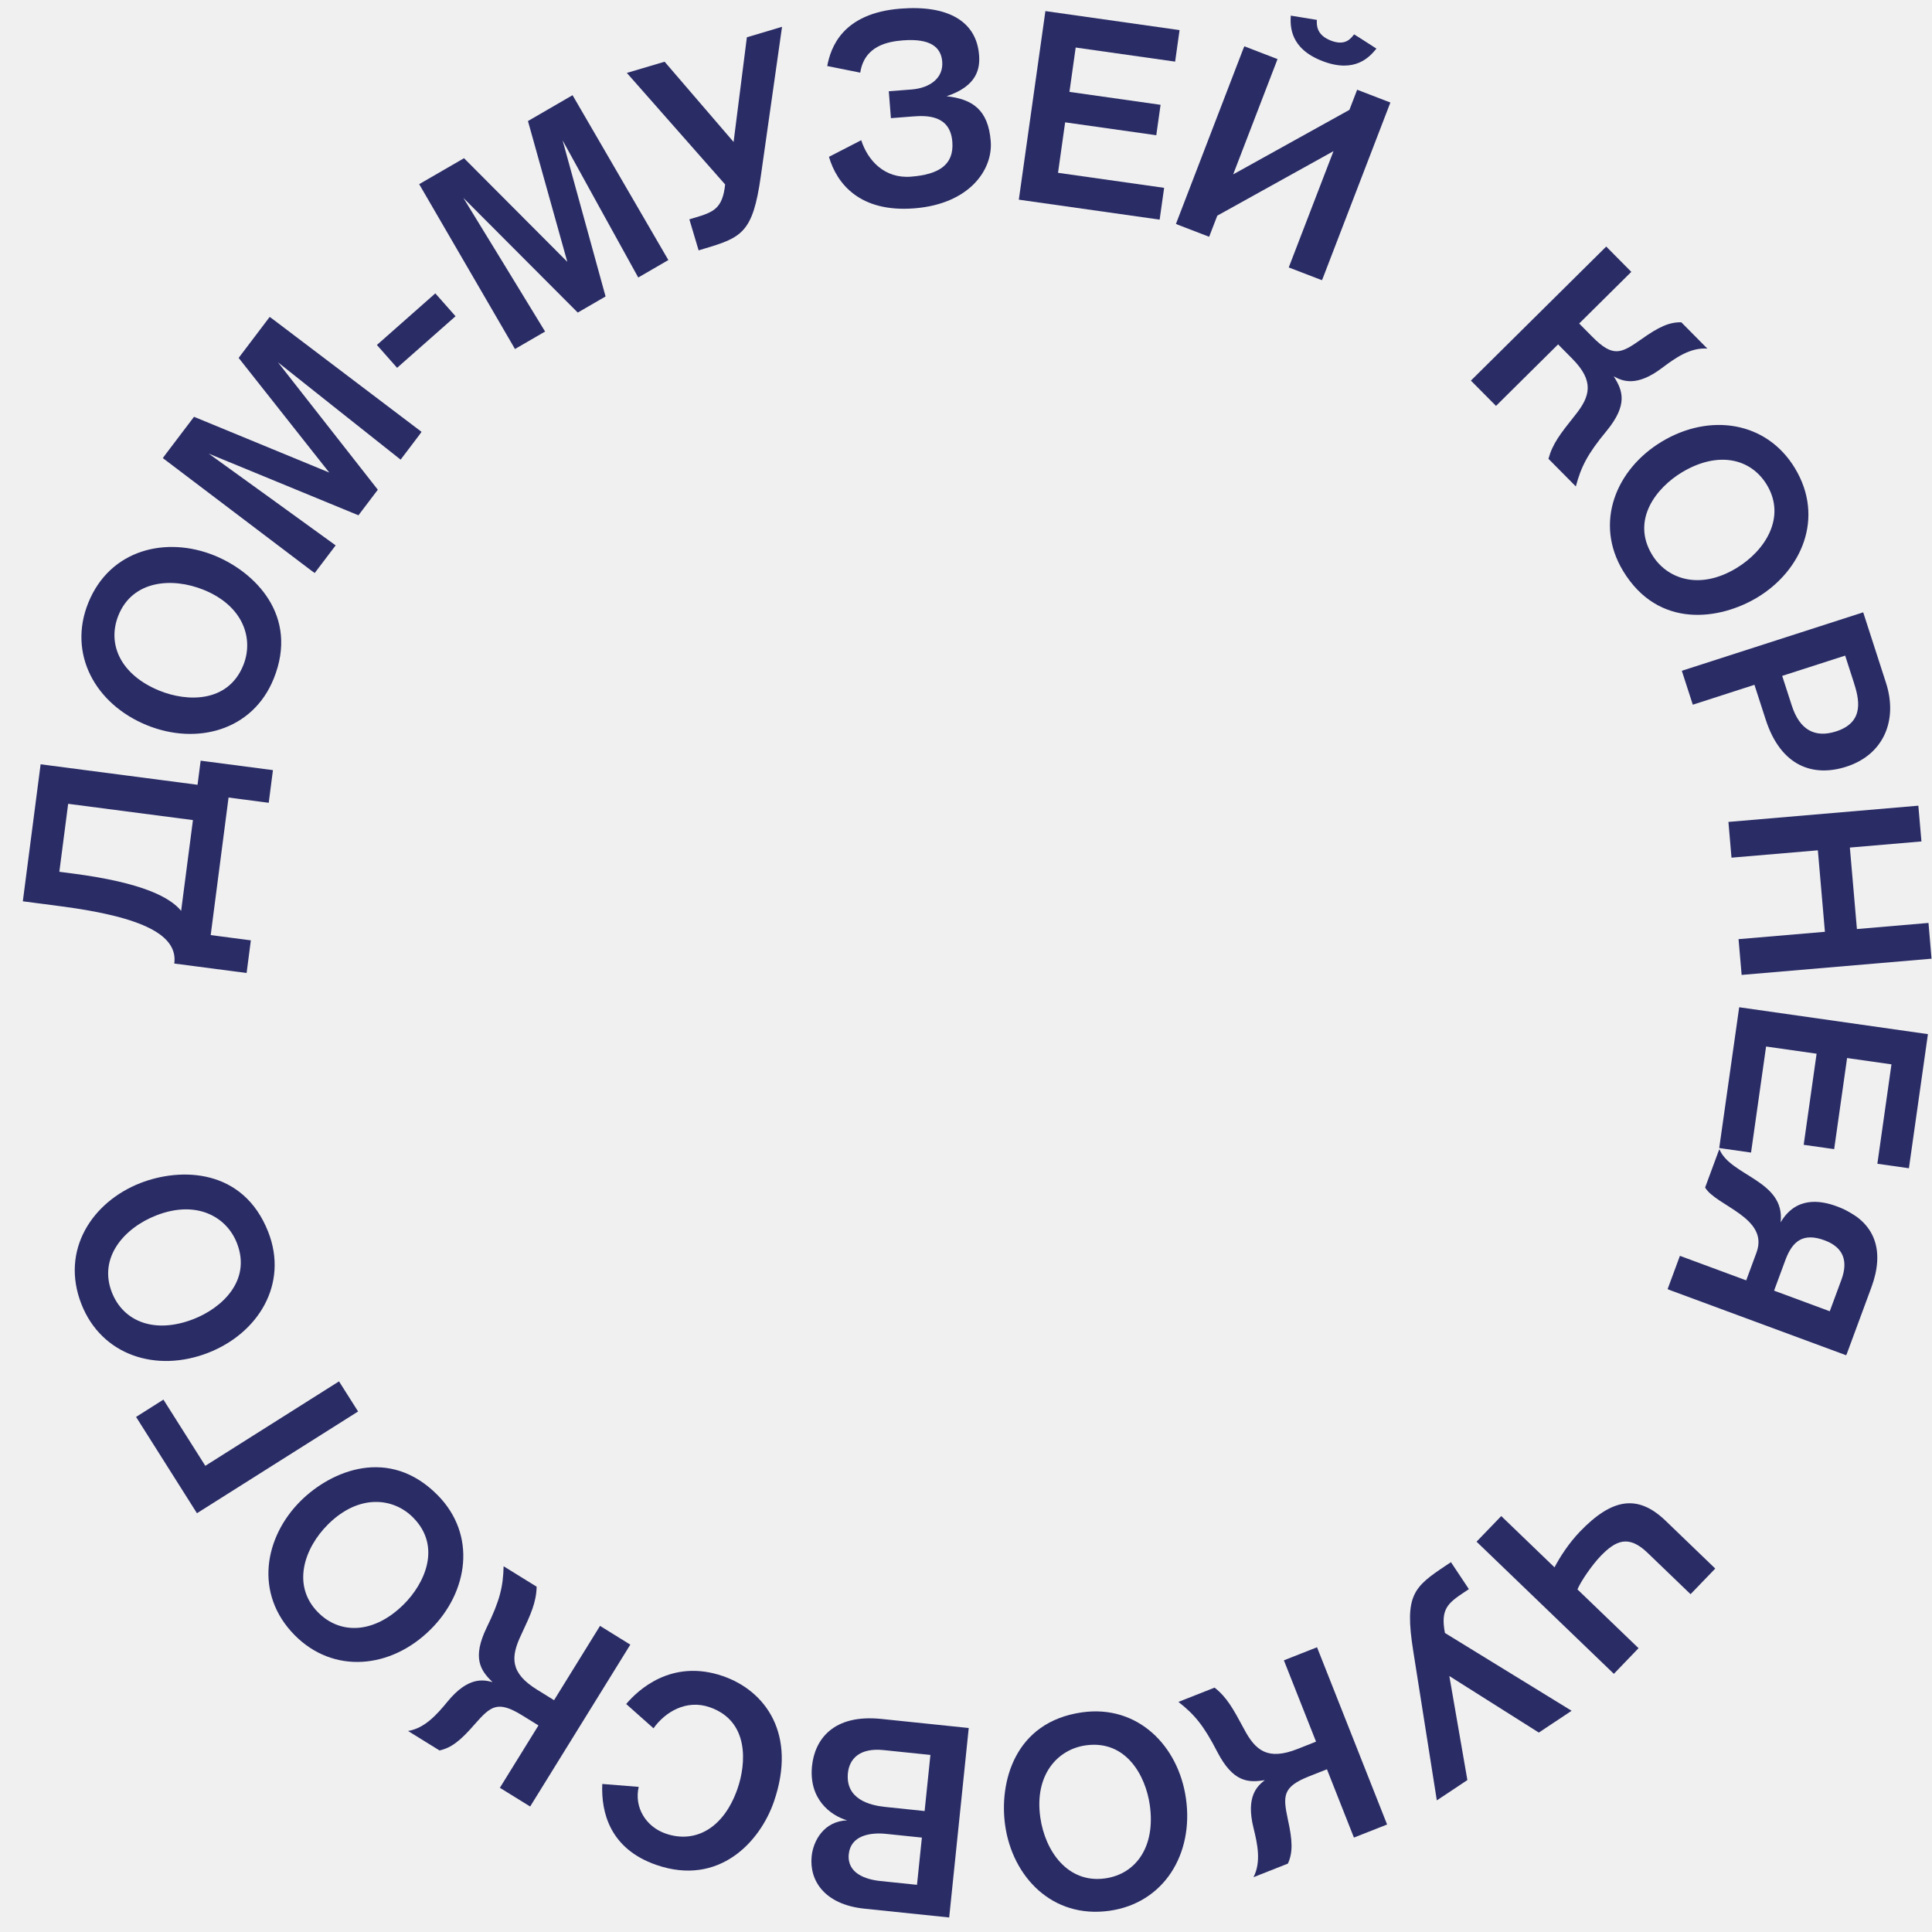
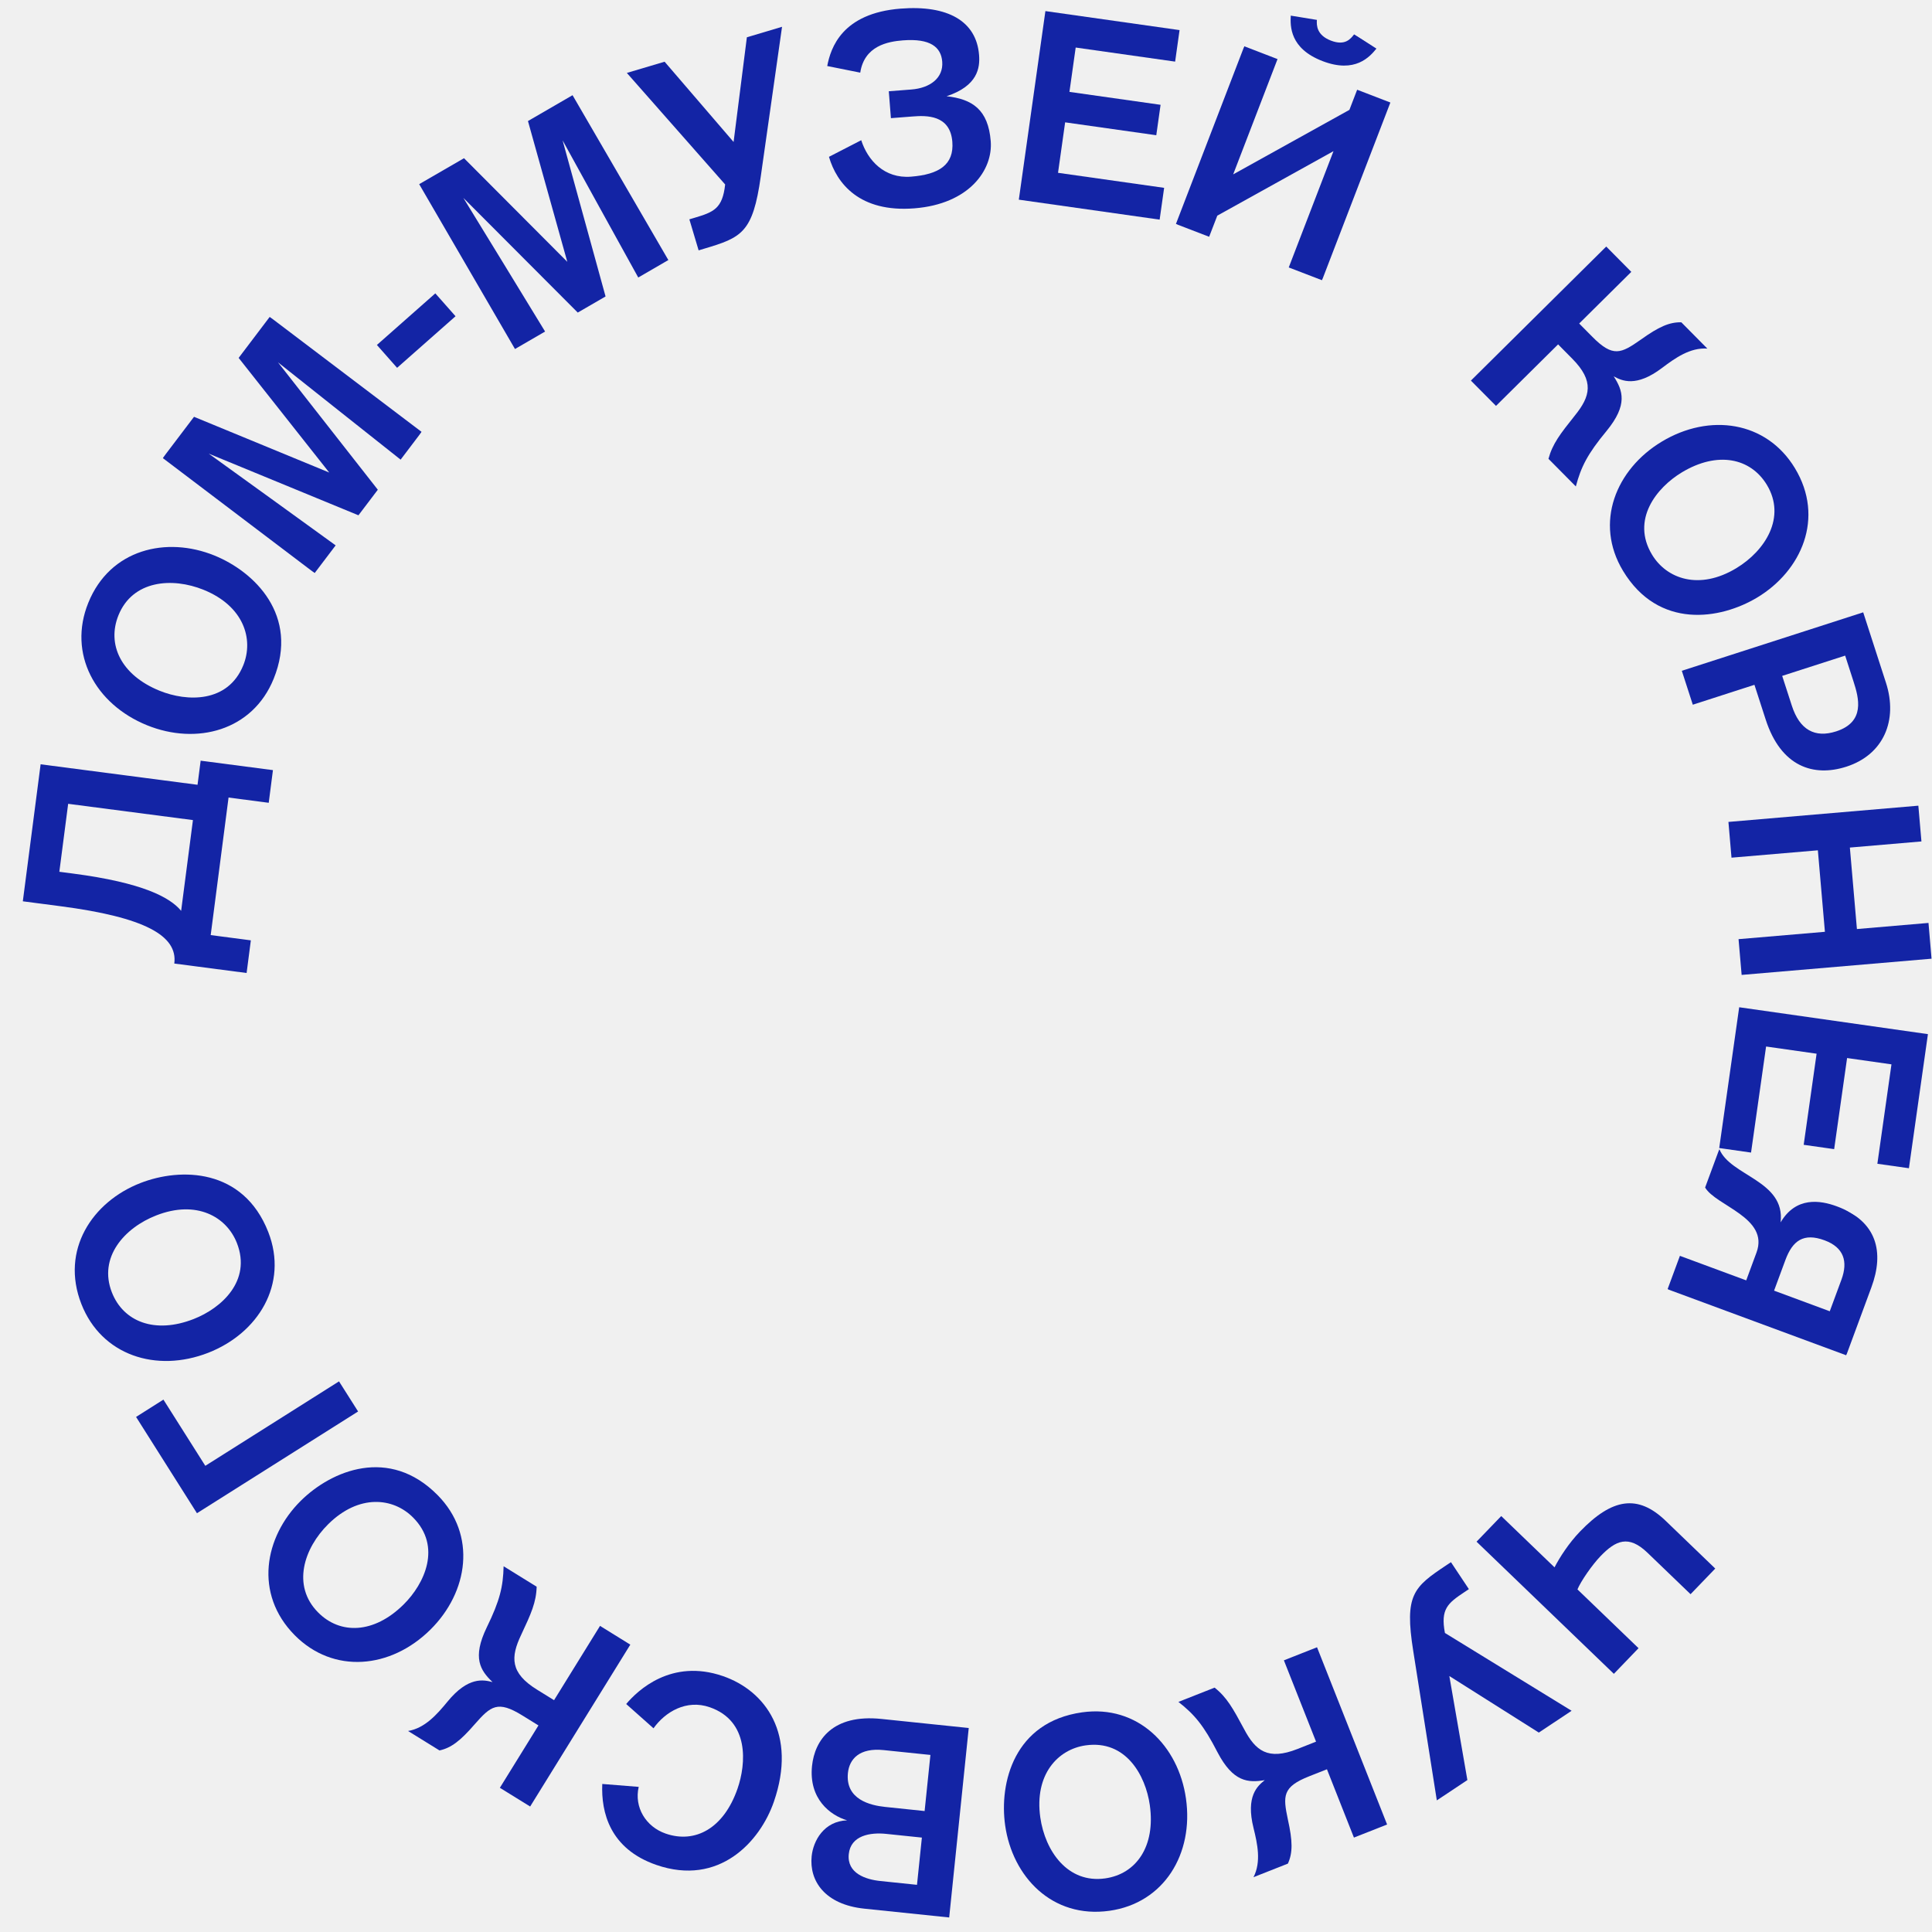
<svg xmlns="http://www.w3.org/2000/svg" xmlns:xlink="http://www.w3.org/1999/xlink" width="73px" height="73px" viewBox="0 0 73 73" version="1.1">
  <defs>
    <polygon id="path-1" points="-1.80122581e-12 0.096 -1.80122581e-12 7.522 7.876 7.522 7.876 0.096 -1.80122584e-12 0.096" />
    <polygon id="path-3" points="7.121 0.087 0.049 0.087 0.049 9.701 7.121 9.701 7.121 0.087" />
    <polygon id="path-5" points="8.225 0.08 0.1 0.08 0.1 6.119 8.225 6.119" />
  </defs>
  <g id="Page-1" stroke="none" stroke-width="1" fill="none" fill-rule="evenodd">
    <g id="Desktop-HD-Copy-9" transform="translate(-685, -5996)">
      <g id="Page-1-Copy-2" transform="translate(722.5, 6032) rotate(31) translate(-722.5, -6032) translate(686, 5995)">
-         <path d="M4.702,52.536 L5.179,52.328 C7.62,51.264 8.788,51.211 9.407,51.431 L8.023,48.262 L3.665,50.163 L4.702,52.536 Z M7.485,47.029 L7.117,46.188 L9.642,45.087 L10.141,46.227 L8.738,46.839 L10.836,51.641 L12.239,51.03 L12.737,52.17 L10.211,53.271 C9.787,52.299 8.349,52.347 5.403,53.632 L4.094,54.203 L2.004,49.419 L7.485,47.029 Z" id="Fill-1" fill="#2A2C66" />
-         <path d="M6.641,42.269 C6.475,41.212 5.502,40.343 3.89,40.596 C2.62,40.795 1.403,41.667 1.625,43.077 C1.809,44.245 2.863,44.967 4.425,44.722 C5.533,44.548 6.88,43.79 6.641,42.269 M0.405,43.259 C0.064,41.093 1.643,39.577 3.568,39.275 C5.18,39.022 7.485,39.557 7.888,42.115 C8.217,44.209 6.686,45.771 4.69,46.084 C2.604,46.411 0.727,45.313 0.405,43.259" id="Fill-3" fill="#2A2C66" />
+         <path d="M4.702,52.536 L5.179,52.328 C7.62,51.264 8.788,51.211 9.407,51.431 L8.023,48.262 L3.665,50.163 L4.702,52.536 Z M7.485,47.029 L7.117,46.188 L9.642,45.087 L10.141,46.227 L8.738,46.839 L10.836,51.641 L12.239,51.03 L12.737,52.17 L10.211,53.271 C9.787,52.299 8.349,52.347 5.403,53.632 L4.094,54.203 L2.004,49.419 L7.485,47.029 Z" id="Fill-1" fill="#1324A5" />
+         <path d="M6.641,42.269 C6.475,41.212 5.502,40.343 3.89,40.596 C2.62,40.795 1.403,41.667 1.625,43.077 C1.809,44.245 2.863,44.967 4.425,44.722 C5.533,44.548 6.88,43.79 6.641,42.269 M0.405,43.259 C0.064,41.093 1.643,39.577 3.568,39.275 C5.18,39.022 7.485,39.557 7.888,42.115 C8.217,44.209 6.686,45.771 4.69,46.084 C2.604,46.411 0.727,45.313 0.405,43.259" id="Fill-3" fill="#1324A5" />
        <g id="Group-7" transform="translate(0, 30.3724)">
          <mask id="mask-2" fill="white">
            <use xlink:href="#path-1" />
          </mask>
          <g id="Clip-6" />
-           <path d="M7.735,2.174 C7.563,2.155 1.868,1.409 1.868,1.409 L7.582,3.592 L7.452,4.797 L1.404,5.714 C1.404,5.714 7.066,6.19 7.299,6.215 L7.158,7.522 L-0,6.751 L0.21,4.807 L5.673,3.981 L0.509,2.031 L0.717,0.096 L7.876,0.867 L7.735,2.174 Z" id="Fill-5" fill="#2A2C66" mask="url(#mask-2)" />
+           <path d="M7.735,2.174 C7.563,2.155 1.868,1.409 1.868,1.409 L7.582,3.592 L7.452,4.797 L1.404,5.714 C1.404,5.714 7.066,6.19 7.299,6.215 L7.158,7.522 L-0,6.751 L0.21,4.807 L5.673,3.981 L0.509,2.031 L0.717,0.096 L7.876,0.867 L7.735,2.174 Z" id="Fill-5" fill="#1324A5" mask="url(#mask-2)" />
        </g>
-         <polygon id="Fill-8" fill="#2A2C66" points="5.834 29.641 4.735 29.294 5.623 26.486 6.723 26.833" />
-         <path d="M11.887,22.023 C11.735,21.94 6.767,19.053 6.767,19.053 L11.197,23.273 L10.61,24.336 L4.673,22.848 C4.673,22.848 9.716,25.473 9.921,25.586 L9.286,26.738 L2.975,23.263 L3.922,21.55 L9.284,22.896 L5.27,19.102 L6.211,17.397 L12.522,20.872 L11.887,22.023 Z" id="Fill-10" fill="#2A2C66" />
-         <path d="M11.665,11.105 L13.888,16.365 C14.728,18.347 14.463,18.712 13.451,19.818 L13.314,19.969 L12.41,19.144 L12.548,18.993 C13.057,18.437 13.275,18.153 12.891,17.319 L7.536,15.619 L8.541,14.521 L12.337,15.778 L10.73,12.129 L11.665,11.105 Z" id="Fill-12" fill="#2A2C66" />
-         <path d="M16.377,11.115 L17.075,10.618 C17.648,10.21 17.893,9.623 17.531,9.116 C17.211,8.668 16.692,8.589 15.844,9.192 C15.379,9.523 14.701,10.119 15.09,11.068 L13.892,11.496 C13.651,10.842 13.343,9.497 15.154,8.207 C16.607,7.172 17.849,7.138 18.595,8.184 C18.879,8.582 19.153,9.212 18.345,10.152 C19.241,9.739 19.958,9.779 20.651,10.75 C21.279,11.629 21.183,13.199 19.48,14.412 C17.794,15.613 16.488,15.117 15.715,14.403 L16.437,13.237 C17.037,13.762 17.935,14.036 18.757,13.45 C19.629,12.829 19.921,12.22 19.418,11.515 C18.82,10.677 18.057,11.17 17.642,11.466 L16.969,11.945 L16.377,11.115 Z" id="Fill-14" fill="#2A2C66" />
-         <polygon id="Fill-16" fill="#2A2C66" points="22.698 12.096 19.889 5.471 24.604 3.476 25.074 4.583 21.579 6.062 22.24 7.62 25.443 6.265 25.896 7.334 22.693 8.69 23.445 10.463 27.174 8.885 27.647 10.002" />
+         <polygon id="Fill-8" fill="#1324A5" points="5.834 29.641 4.735 29.294 5.623 26.486 6.723 26.833" />
+         <path d="M11.887,22.023 C11.735,21.94 6.767,19.053 6.767,19.053 L11.197,23.273 L10.61,24.336 L4.673,22.848 C4.673,22.848 9.716,25.473 9.921,25.586 L9.286,26.738 L2.975,23.263 L3.922,21.55 L9.284,22.896 L5.27,19.102 L6.211,17.397 L12.522,20.872 L11.887,22.023 Z" id="Fill-10" fill="#1324A5" />
+         <path d="M11.665,11.105 L13.888,16.365 C14.728,18.347 14.463,18.712 13.451,19.818 L13.314,19.969 L12.41,19.144 L12.548,18.993 C13.057,18.437 13.275,18.153 12.891,17.319 L7.536,15.619 L8.541,14.521 L12.337,15.778 L10.73,12.129 L11.665,11.105 Z" id="Fill-12" fill="#1324A5" />
+         <path d="M16.377,11.115 L17.075,10.618 C17.648,10.21 17.893,9.623 17.531,9.116 C17.211,8.668 16.692,8.589 15.844,9.192 C15.379,9.523 14.701,10.119 15.09,11.068 L13.892,11.496 C13.651,10.842 13.343,9.497 15.154,8.207 C16.607,7.172 17.849,7.138 18.595,8.184 C18.879,8.582 19.153,9.212 18.345,10.152 C19.241,9.739 19.958,9.779 20.651,10.75 C21.279,11.629 21.183,13.199 19.48,14.412 C17.794,15.613 16.488,15.117 15.715,14.403 L16.437,13.237 C17.037,13.762 17.935,14.036 18.757,13.45 C19.629,12.829 19.921,12.22 19.418,11.515 C18.82,10.677 18.057,11.17 17.642,11.466 L16.969,11.945 L16.377,11.115 Z" id="Fill-14" fill="#1324A5" />
+         <polygon id="Fill-16" fill="#1324A5" points="22.698 12.096 19.889 5.471 24.604 3.476 25.074 4.583 21.579 6.062 22.24 7.62 25.443 6.265 25.896 7.334 22.693 8.69 23.445 10.463 27.174 8.885 27.647 10.002" />
        <g id="Group-20" transform="translate(26.96516, 0.126071)">
          <mask id="mask-4" fill="white">
            <use xlink:href="#path-3" />
          </mask>
          <g id="Clip-19" />
-           <path d="M4.375,0.118 C4.319,0.511 4.175,1.343 2.87,1.572 C1.564,1.801 1.145,1.067 0.959,0.717 L1.888,0.347 C1.984,0.537 2.182,0.843 2.744,0.745 C3.317,0.645 3.35,0.298 3.375,0.086 L4.375,0.118 Z M7.121,8.679 L5.794,8.912 L4.98,4.275 L2.472,8.625 L2.619,9.468 L1.294,9.701 L0.049,2.614 L1.376,2.382 L2.183,6.979 L4.692,2.628 L4.551,1.825 L5.876,1.593 L7.121,8.679 Z" id="Fill-18" fill="#2A2C66" mask="url(#mask-4)" />
+           <path d="M4.375,0.118 C4.319,0.511 4.175,1.343 2.87,1.572 C1.564,1.801 1.145,1.067 0.959,0.717 L1.888,0.347 C1.984,0.537 2.182,0.843 2.744,0.745 C3.317,0.645 3.35,0.298 3.375,0.086 L4.375,0.118 Z M7.121,8.679 L5.794,8.912 L4.98,4.275 L2.472,8.625 L2.619,9.468 L1.294,9.701 L0.049,2.614 L1.376,2.382 L2.183,6.979 L4.692,2.628 L4.551,1.825 L5.876,1.593 L7.121,8.679 Z" id="Fill-18" fill="#1324A5" mask="url(#mask-4)" />
        </g>
-         <path d="M40.861,9.158 L42.635,2.183 L43.94,2.515 L43.257,5.202 L43.948,5.378 C45.017,5.649 45.196,5.358 45.566,4.526 C45.898,3.759 46.147,3.402 46.541,3.175 L47.896,3.52 C47.315,3.813 47.036,4.458 46.808,5.021 C46.346,6.175 45.755,6.225 45.403,6.241 C45.974,6.523 46.42,6.878 46.235,8.145 C46.064,9.27 46.107,9.806 46.319,10.544 L44.895,10.182 C44.734,9.616 44.791,9.146 44.907,8.271 C45.037,7.347 44.879,6.77 43.712,6.475 L42.98,6.288 L42.166,9.489 L40.861,9.158 Z" id="Fill-21" fill="#2A2C66" />
-         <path d="M50.115,11.271 C51.062,11.772 52.341,11.514 53.105,10.073 C53.707,8.937 53.737,7.442 52.475,6.775 C51.428,6.222 50.218,6.631 49.478,8.027 C48.954,9.018 48.753,10.551 50.115,11.271 M53.061,5.69 C55,6.715 55.269,8.887 54.357,10.608 C53.593,12.049 51.782,13.571 49.491,12.36 C47.616,11.368 47.283,9.208 48.228,7.424 C49.216,5.559 51.221,4.717 53.061,5.69" id="Fill-23" fill="#2A2C66" />
-         <path d="M56.689,12.664 L57.581,13.441 C58.304,14.072 58.96,14.048 59.517,13.411 C60.282,12.535 59.602,11.888 59.11,11.459 L58.334,10.782 L56.689,12.664 Z M60.183,10.866 C61.306,11.844 61.509,13.24 60.536,14.354 C59.678,15.337 58.417,15.631 57.003,14.398 L55.964,13.493 L54.355,15.337 L53.339,14.452 L58.076,9.029 L60.183,10.866 Z" id="Fill-25" fill="#2A2C66" />
-         <polygon id="Fill-27" fill="#2A2C66" points="60.399 22.04 63.053 20.121 61.239 17.619 58.585 19.538 57.79 18.44 63.625 14.218 64.421 15.316 62.222 16.907 64.036 19.409 66.235 17.818 67.03 18.917 61.195 23.138" />
-         <polygon id="Fill-29" fill="#2A2C66" points="61.745 24.233 68.381 21.431 70.375 26.144 69.266 26.613 67.788 23.119 66.228 23.778 67.582 26.98 66.511 27.433 65.156 24.231 63.38 24.981 64.957 28.709 63.838 29.181" />
+         <path d="M40.861,9.158 L42.635,2.183 L43.94,2.515 L43.257,5.202 L43.948,5.378 C45.017,5.649 45.196,5.358 45.566,4.526 C45.898,3.759 46.147,3.402 46.541,3.175 L47.896,3.52 C47.315,3.813 47.036,4.458 46.808,5.021 C46.346,6.175 45.755,6.225 45.403,6.241 C45.974,6.523 46.42,6.878 46.235,8.145 C46.064,9.27 46.107,9.806 46.319,10.544 L44.895,10.182 C44.734,9.616 44.791,9.146 44.907,8.271 C45.037,7.347 44.879,6.77 43.712,6.475 L42.98,6.288 L42.166,9.489 L40.861,9.158 Z" id="Fill-21" fill="#1324A5" />
+         <path d="M50.115,11.271 C51.062,11.772 52.341,11.514 53.105,10.073 C53.707,8.937 53.737,7.442 52.475,6.775 C51.428,6.222 50.218,6.631 49.478,8.027 C48.954,9.018 48.753,10.551 50.115,11.271 M53.061,5.69 C55,6.715 55.269,8.887 54.357,10.608 C53.593,12.049 51.782,13.571 49.491,12.36 C47.616,11.368 47.283,9.208 48.228,7.424 C49.216,5.559 51.221,4.717 53.061,5.69" id="Fill-23" fill="#1324A5" />
+         <path d="M56.689,12.664 L57.581,13.441 C58.304,14.072 58.96,14.048 59.517,13.411 C60.282,12.535 59.602,11.888 59.11,11.459 L58.334,10.782 L56.689,12.664 Z M60.183,10.866 C61.306,11.844 61.509,13.24 60.536,14.354 C59.678,15.337 58.417,15.631 57.003,14.398 L55.964,13.493 L54.355,15.337 L53.339,14.452 L58.076,9.029 L60.183,10.866 Z" id="Fill-25" fill="#1324A5" />
+         <polygon id="Fill-27" fill="#1324A5" points="60.399 22.04 63.053 20.121 61.239 17.619 58.585 19.538 57.79 18.44 63.625 14.218 64.421 15.316 62.222 16.907 64.036 19.409 66.235 17.818 67.03 18.917 61.195 23.138" />
+         <polygon id="Fill-29" fill="#1324A5" points="61.745 24.233 68.381 21.431 70.375 26.144 69.266 26.613 67.788 23.119 66.228 23.778 67.582 26.98 66.511 27.433 65.156 24.231 63.38 24.981 64.957 28.709 63.838 29.181" />
        <g id="Group-33" transform="translate(63.76175, 28.64072)">
          <mask id="mask-6" fill="white">
            <use xlink:href="#path-5" />
          </mask>
          <g id="Clip-32" />
-           <path d="M6.596,2.424 C6.459,1.704 6.047,1.336 5.286,1.479 C4.454,1.636 4.253,2.11 4.399,2.881 L4.628,4.092 L6.833,3.676 L6.596,2.424 Z M3.317,3.199 C3.056,1.818 1.095,2.479 0.388,2.094 L0.1,0.572 C0.984,1.235 2.851,0.302 3.511,1.753 C3.502,0.614 4.36,0.265 5.021,0.14 C6.615,-0.161 7.452,0.696 7.715,2.088 L8.225,4.781 L1.151,6.119 L0.901,4.797 L3.526,4.301 L3.317,3.199 Z" id="Fill-31" fill="#2A2C66" mask="url(#mask-6)" />
+           <path d="M6.596,2.424 C6.459,1.704 6.047,1.336 5.286,1.479 C4.454,1.636 4.253,2.11 4.399,2.881 L4.628,4.092 L6.833,3.676 L6.596,2.424 Z M3.317,3.199 C3.056,1.818 1.095,2.479 0.388,2.094 L0.1,0.572 C0.984,1.235 2.851,0.302 3.511,1.753 C3.502,0.614 4.36,0.265 5.021,0.14 C6.615,-0.161 7.452,0.696 7.715,2.088 L8.225,4.781 L1.151,6.119 L0.901,4.797 L3.526,4.301 L3.317,3.199 Z" id="Fill-31" fill="#1324A5" mask="url(#mask-6)" />
        </g>
-         <path d="M71.592,44.189 L69.395,43.686 C68.421,43.462 68.12,43.906 67.936,44.71 C67.833,45.157 67.786,45.909 67.836,46.235 L70.958,46.95 L70.658,48.261 L63.639,46.653 L63.94,45.343 L66.664,45.967 C66.636,45.542 66.657,44.899 66.792,44.312 C67.184,42.604 67.936,41.971 69.358,42.297 L71.893,42.878 L71.592,44.189 Z" id="Fill-34" fill="#2A2C66" />
-         <path d="M67.387,55.805 L63.718,51.428 C62.333,49.78 62.479,49.353 63.121,48 L63.209,47.815 L64.314,48.339 L64.227,48.523 C63.904,49.205 63.779,49.539 64.391,50.225 L70.008,50.28 L69.371,51.624 L65.372,51.534 L67.981,54.552 L67.387,55.805 Z" id="Fill-36" fill="#2A2C66" />
-         <path d="M60.527,53.177 L66.246,57.554 L65.426,58.623 L63.223,56.936 L62.789,57.502 C62.118,58.376 62.315,58.656 62.935,59.323 C63.511,59.93 63.741,60.3 63.794,60.751 L62.944,61.86 C62.901,61.21 62.419,60.7 61.99,60.269 C61.11,59.39 61.298,58.827 61.421,58.497 C60.937,58.91 60.435,59.181 59.341,58.511 C58.374,57.911 57.863,57.739 57.101,57.644 L57.995,56.478 C58.579,56.553 58.989,56.79 59.749,57.242 C60.547,57.726 61.14,57.807 61.873,56.853 L62.332,56.253 L59.708,54.245 L60.527,53.177 Z" id="Fill-38" fill="#2A2C66" />
-         <path d="M54.944,60.856 C54.112,61.531 53.848,62.808 54.877,64.075 C55.688,65.072 57.054,65.685 58.163,64.786 C59.082,64.041 59.179,62.768 58.181,61.541 C57.473,60.67 56.14,59.886 54.944,60.856 M58.934,65.75 C57.23,67.132 55.123,66.529 53.894,65.017 C52.865,63.751 52.172,61.489 54.184,59.857 C55.832,58.521 57.953,59.059 59.226,60.627 C60.559,62.266 60.55,64.439 58.934,65.75" id="Fill-40" fill="#2A2C66" />
-         <path d="M51.433,67.031 L50.204,67.606 C49.658,67.861 49.085,68.344 49.387,68.989 C49.699,69.654 50.439,69.477 50.928,69.248 L52.194,68.656 L51.433,67.031 Z M50.101,64.188 L48.493,64.941 C47.661,65.33 47.555,65.896 47.78,66.377 C48.209,67.29 49.138,66.991 49.646,66.753 L51.005,66.118 L50.101,64.188 Z M50.952,70.453 C49.585,71.092 48.62,70.62 48.226,69.78 C47.975,69.245 47.943,68.405 48.676,67.927 C48.024,68.097 47.009,67.975 46.481,66.849 C46.066,65.963 46.133,64.761 47.815,63.975 L50.818,62.57 L53.872,69.087 L50.952,70.453 Z" id="Fill-42" fill="#2A2C66" />
-         <path d="M39.257,68.459 C39.36,67.812 39.822,66.1 41.849,65.672 C43.517,65.32 45.384,66.114 45.941,68.747 C46.273,70.313 45.82,72.566 43.364,73.084 C41.546,73.467 40.551,72.458 40.038,71.514 L41.275,70.899 C41.517,71.65 42.28,72.052 43.059,71.887 C44.207,71.645 44.84,70.594 44.509,69.029 C44.307,68.071 43.59,66.607 42.023,66.938 C41.114,67.13 40.673,67.952 40.614,68.714 L39.257,68.459 Z" id="Fill-44" fill="#2A2C66" />
-         <path d="M38.235,66.456 L38.141,73.648 L36.796,73.631 L36.832,70.86 L36.118,70.851 C35.016,70.836 34.91,71.161 34.746,72.055 C34.603,72.878 34.444,73.284 34.114,73.596 L32.717,73.578 C33.211,73.156 33.333,72.465 33.422,71.865 C33.601,70.634 34.165,70.449 34.502,70.35 C33.882,70.21 33.366,69.969 33.25,68.694 C33.152,67.561 32.985,67.05 32.606,66.383 L34.074,66.402 C34.364,66.915 34.419,67.385 34.509,68.262 C34.599,69.19 34.888,69.714 36.091,69.729 L36.846,69.739 L36.889,66.438 L38.235,66.456 Z" id="Fill-46" fill="#2A2C66" />
-         <path d="M28.73,66.567 C27.692,66.302 26.51,66.853 26.107,68.433 C25.789,69.676 26.112,71.136 27.495,71.488 C28.642,71.781 29.721,71.099 30.111,69.568 C30.388,68.482 30.222,66.947 28.73,66.567 M27.181,72.681 C25.056,72.139 24.283,70.092 24.764,68.206 C25.168,66.626 26.569,64.723 29.079,65.362 C31.135,65.885 31.967,67.906 31.468,69.861 C30.947,71.905 29.196,73.194 27.181,72.681" id="Fill-48" fill="#2A2C66" />
-         <polygon id="Fill-50" fill="#2A2C66" points="17.796 68.699 18.345 67.606 20.99 68.935 23.677 63.598 24.881 64.202 21.642 70.633" />
-         <path d="M17.678,61.105 C16.829,60.451 15.524,60.488 14.528,61.78 C13.742,62.797 13.459,64.266 14.59,65.137 C15.528,65.859 16.79,65.66 17.755,64.409 C18.441,63.521 18.897,62.045 17.678,61.105 M13.828,66.107 C12.091,64.769 12.194,62.582 13.384,61.041 C14.381,59.749 16.424,58.556 18.477,60.136 C20.157,61.432 20.119,63.617 18.886,65.216 C17.596,66.886 15.477,67.377 13.828,66.107" id="Fill-52" fill="#2A2C66" />
+         <path d="M71.592,44.189 L69.395,43.686 C68.421,43.462 68.12,43.906 67.936,44.71 C67.833,45.157 67.786,45.909 67.836,46.235 L70.958,46.95 L70.658,48.261 L63.639,46.653 L63.94,45.343 L66.664,45.967 C66.636,45.542 66.657,44.899 66.792,44.312 C67.184,42.604 67.936,41.971 69.358,42.297 L71.893,42.878 L71.592,44.189 Z" id="Fill-34" fill="#1324A5" />
+         <path d="M67.387,55.805 L63.718,51.428 C62.333,49.78 62.479,49.353 63.121,48 L63.209,47.815 L64.314,48.339 L64.227,48.523 C63.904,49.205 63.779,49.539 64.391,50.225 L70.008,50.28 L69.371,51.624 L65.372,51.534 L67.981,54.552 L67.387,55.805 Z" id="Fill-36" fill="#1324A5" />
+         <path d="M60.527,53.177 L66.246,57.554 L65.426,58.623 L63.223,56.936 L62.789,57.502 C62.118,58.376 62.315,58.656 62.935,59.323 C63.511,59.93 63.741,60.3 63.794,60.751 L62.944,61.86 C62.901,61.21 62.419,60.7 61.99,60.269 C61.11,59.39 61.298,58.827 61.421,58.497 C60.937,58.91 60.435,59.181 59.341,58.511 C58.374,57.911 57.863,57.739 57.101,57.644 L57.995,56.478 C58.579,56.553 58.989,56.79 59.749,57.242 C60.547,57.726 61.14,57.807 61.873,56.853 L62.332,56.253 L59.708,54.245 L60.527,53.177 Z" id="Fill-38" fill="#1324A5" />
+         <path d="M54.944,60.856 C54.112,61.531 53.848,62.808 54.877,64.075 C55.688,65.072 57.054,65.685 58.163,64.786 C59.082,64.041 59.179,62.768 58.181,61.541 C57.473,60.67 56.14,59.886 54.944,60.856 M58.934,65.75 C57.23,67.132 55.123,66.529 53.894,65.017 C52.865,63.751 52.172,61.489 54.184,59.857 C55.832,58.521 57.953,59.059 59.226,60.627 C60.559,62.266 60.55,64.439 58.934,65.75" id="Fill-40" fill="#1324A5" />
+         <path d="M51.433,67.031 L50.204,67.606 C49.658,67.861 49.085,68.344 49.387,68.989 C49.699,69.654 50.439,69.477 50.928,69.248 L52.194,68.656 L51.433,67.031 Z M50.101,64.188 L48.493,64.941 C47.661,65.33 47.555,65.896 47.78,66.377 C48.209,67.29 49.138,66.991 49.646,66.753 L51.005,66.118 L50.101,64.188 Z M50.952,70.453 C49.585,71.092 48.62,70.62 48.226,69.78 C47.975,69.245 47.943,68.405 48.676,67.927 C48.024,68.097 47.009,67.975 46.481,66.849 C46.066,65.963 46.133,64.761 47.815,63.975 L50.818,62.57 L53.872,69.087 L50.952,70.453 Z" id="Fill-42" fill="#1324A5" />
+         <path d="M39.257,68.459 C39.36,67.812 39.822,66.1 41.849,65.672 C43.517,65.32 45.384,66.114 45.941,68.747 C46.273,70.313 45.82,72.566 43.364,73.084 C41.546,73.467 40.551,72.458 40.038,71.514 L41.275,70.899 C41.517,71.65 42.28,72.052 43.059,71.887 C44.207,71.645 44.84,70.594 44.509,69.029 C44.307,68.071 43.59,66.607 42.023,66.938 C41.114,67.13 40.673,67.952 40.614,68.714 L39.257,68.459 Z" id="Fill-44" fill="#1324A5" />
+         <path d="M38.235,66.456 L38.141,73.648 L36.796,73.631 L36.832,70.86 L36.118,70.851 C35.016,70.836 34.91,71.161 34.746,72.055 C34.603,72.878 34.444,73.284 34.114,73.596 L32.717,73.578 C33.211,73.156 33.333,72.465 33.422,71.865 C33.601,70.634 34.165,70.449 34.502,70.35 C33.882,70.21 33.366,69.969 33.25,68.694 C33.152,67.561 32.985,67.05 32.606,66.383 L34.074,66.402 C34.364,66.915 34.419,67.385 34.509,68.262 C34.599,69.19 34.888,69.714 36.091,69.729 L36.846,69.739 L36.889,66.438 L38.235,66.456 Z" id="Fill-46" fill="#1324A5" />
+         <path d="M28.73,66.567 C27.692,66.302 26.51,66.853 26.107,68.433 C25.789,69.676 26.112,71.136 27.495,71.488 C28.642,71.781 29.721,71.099 30.111,69.568 C30.388,68.482 30.222,66.947 28.73,66.567 M27.181,72.681 C25.056,72.139 24.283,70.092 24.764,68.206 C25.168,66.626 26.569,64.723 29.079,65.362 C31.135,65.885 31.967,67.906 31.468,69.861 C30.947,71.905 29.196,73.194 27.181,72.681" id="Fill-48" fill="#1324A5" />
+         <polygon id="Fill-50" fill="#1324A5" points="17.796 68.699 18.345 67.606 20.99 68.935 23.677 63.598 24.881 64.202 21.642 70.633" />
+         <path d="M17.678,61.105 C16.829,60.451 15.524,60.488 14.528,61.78 C13.742,62.797 13.459,64.266 14.59,65.137 C15.528,65.859 16.79,65.66 17.755,64.409 C18.441,63.521 18.897,62.045 17.678,61.105 M13.828,66.107 C12.091,64.769 12.194,62.582 13.384,61.041 C14.381,59.749 16.424,58.556 18.477,60.136 C20.157,61.432 20.119,63.617 18.886,65.216 C17.596,66.886 15.477,67.377 13.828,66.107" id="Fill-52" fill="#1324A5" />
      </g>
    </g>
  </g>
</svg>
